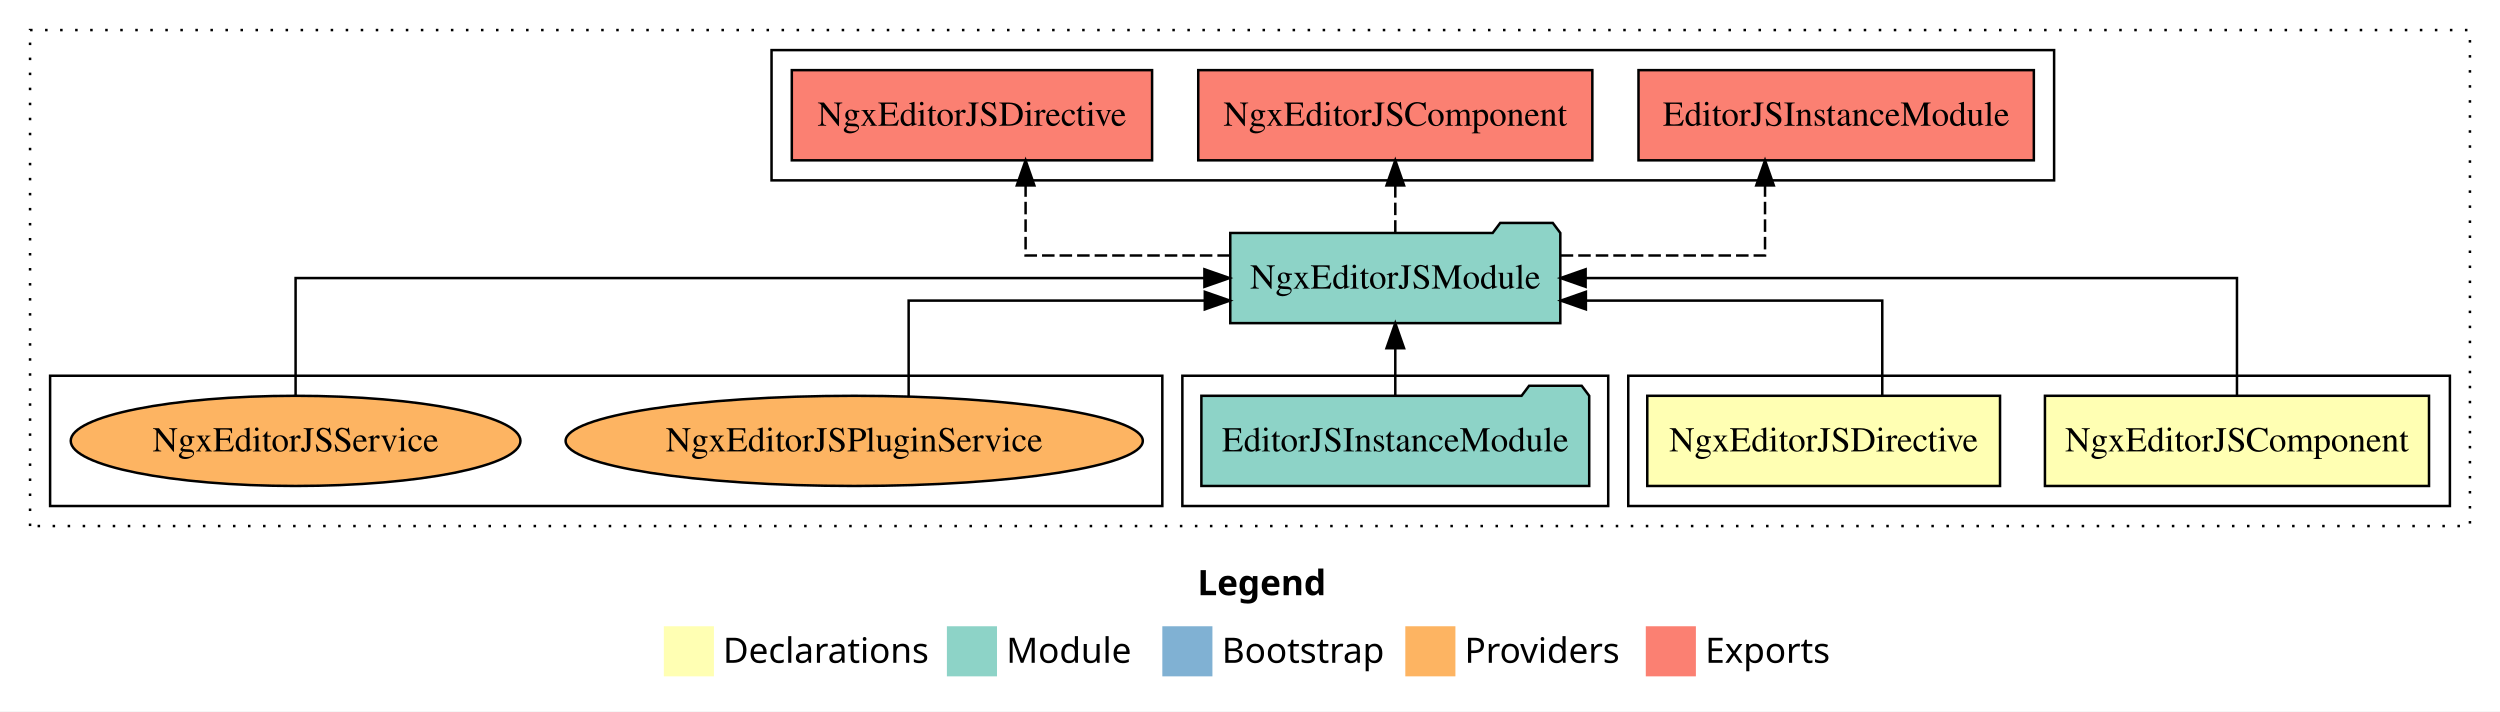
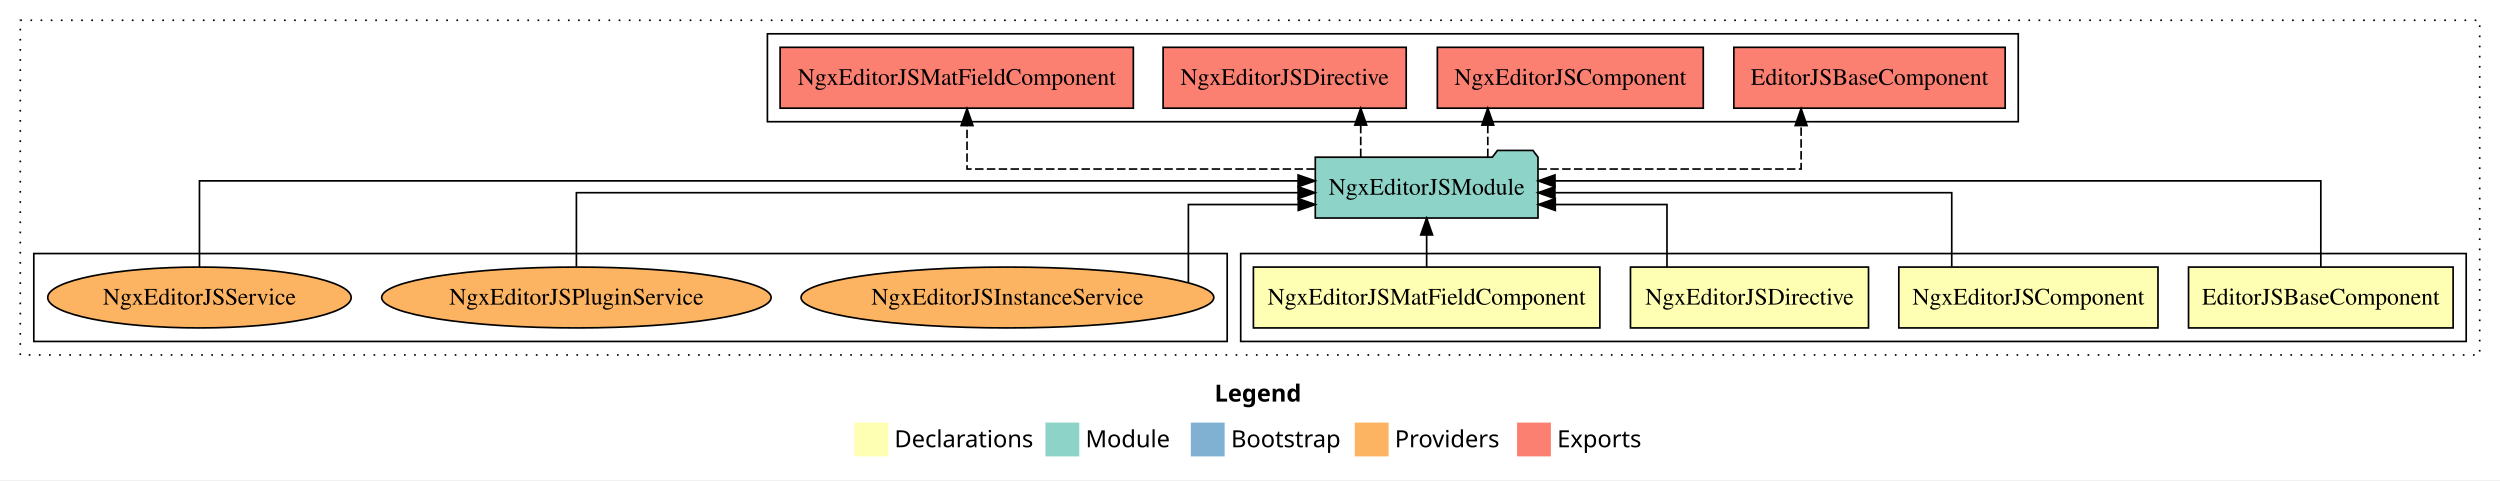
- <svg xmlns="http://www.w3.org/2000/svg" width="998pt" height="284pt" viewBox="0.00 0.00 998.00 284.00">
+ <svg xmlns="http://www.w3.org/2000/svg" width="1479pt" height="284pt" viewBox="0.00 0.00 1479.00 284.00">
  <g id="graph0" class="graph" transform="scale(1 1) rotate(0) translate(4 280)">
-     <polygon fill="#ffffff" stroke="transparent" points="-4,4 -4,-280 994,-280 994,4 -4,4" />
-     <text text-anchor="start" x="474.009" y="-42.4" font-family="sans-serif" font-weight="bold" font-size="14.00" fill="#000000">Legend</text>
-     <polygon fill="#ffffb3" stroke="transparent" points="261,-10 261,-30 281,-30 281,-10 261,-10" />
-     <text text-anchor="start" x="284.629" y="-15.4" font-family="sans-serif" font-size="14.00" fill="#000000">  Declarations</text>
-     <polygon fill="#8dd3c7" stroke="transparent" points="374,-10 374,-30 394,-30 394,-10 374,-10" />
-     <text text-anchor="start" x="397.725" y="-15.4" font-family="sans-serif" font-size="14.00" fill="#000000">  Module</text>
-     <polygon fill="#80b1d3" stroke="transparent" points="460,-10 460,-30 480,-30 480,-10 460,-10" />
-     <text text-anchor="start" x="483.781" y="-15.4" font-family="sans-serif" font-size="14.00" fill="#000000">  Bootstrap</text>
-     <polygon fill="#fdb462" stroke="transparent" points="557,-10 557,-30 577,-30 577,-10 557,-10" />
-     <text text-anchor="start" x="580.673" y="-15.4" font-family="sans-serif" font-size="14.00" fill="#000000">  Providers</text>
-     <polygon fill="#fb8072" stroke="transparent" points="653,-10 653,-30 673,-30 673,-10 653,-10" />
-     <text text-anchor="start" x="676.726" y="-15.4" font-family="sans-serif" font-size="14.00" fill="#000000">  Exports</text>
+     <polygon fill="#ffffff" stroke="transparent" points="-4,4 -4,-280 1475,-280 1475,4 -4,4" />
+     <text text-anchor="start" x="714.509" y="-42.4" font-family="sans-serif" font-weight="bold" font-size="14.00" fill="#000000">Legend</text>
+     <polygon fill="#ffffb3" stroke="transparent" points="501.5,-10 501.5,-30 521.5,-30 521.5,-10 501.5,-10" />
+     <text text-anchor="start" x="525.129" y="-15.4" font-family="sans-serif" font-size="14.00" fill="#000000">  Declarations</text>
+     <polygon fill="#8dd3c7" stroke="transparent" points="614.5,-10 614.5,-30 634.5,-30 634.5,-10 614.5,-10" />
+     <text text-anchor="start" x="638.225" y="-15.4" font-family="sans-serif" font-size="14.00" fill="#000000">  Module</text>
+     <polygon fill="#80b1d3" stroke="transparent" points="700.5,-10 700.5,-30 720.5,-30 720.5,-10 700.5,-10" />
+     <text text-anchor="start" x="724.281" y="-15.4" font-family="sans-serif" font-size="14.00" fill="#000000">  Bootstrap</text>
+     <polygon fill="#fdb462" stroke="transparent" points="797.5,-10 797.5,-30 817.5,-30 817.5,-10 797.5,-10" />
+     <text text-anchor="start" x="821.173" y="-15.4" font-family="sans-serif" font-size="14.00" fill="#000000">  Providers</text>
+     <polygon fill="#fb8072" stroke="transparent" points="893.5,-10 893.5,-30 913.5,-30 913.5,-10 893.5,-10" />
+     <text text-anchor="start" x="917.226" y="-15.4" font-family="sans-serif" font-size="14.00" fill="#000000">  Exports</text>
    <g id="clust1" class="cluster">
-       <polygon fill="none" stroke="#000000" stroke-dasharray="1,5" points="8,-70 8,-268 982,-268 982,-70 8,-70" />
+       <polygon fill="none" stroke="#000000" stroke-dasharray="1,5" points="8,-70 8,-268 1463,-268 1463,-70 8,-70" />
    </g>
    <g id="clust2" class="cluster">
-       <polygon fill="none" stroke="#000000" points="646,-78 646,-130 974,-130 974,-78 646,-78" />
-     </g>
-     <g id="clust5" class="cluster">
-       <polygon fill="none" stroke="#000000" points="468,-78 468,-130 638,-130 638,-78 468,-78" />
-     </g>
-     <g id="clust6" class="cluster">
-       <polygon fill="none" stroke="#000000" points="304,-208 304,-260 816,-260 816,-208 304,-208" />
+       <polygon fill="none" stroke="#000000" points="730,-78 730,-130 1455,-130 1455,-78 730,-78" />
    </g>
    <g id="clust8" class="cluster">
-       <polygon fill="none" stroke="#000000" points="16,-78 16,-130 460,-130 460,-78 16,-78" />
+       <polygon fill="none" stroke="#000000" points="450,-208 450,-260 1190,-260 1190,-208 450,-208" />
+     </g>
+     <g id="clust10" class="cluster">
+       <polygon fill="none" stroke="#000000" points="16,-78 16,-130 722,-130 722,-78 16,-78" />
    </g>
    <g id="node1" class="node">
-       <polygon fill="#ffffb3" stroke="#000000" points="965.661,-122 812.339,-122 812.339,-86 965.661,-86 965.661,-122" />
-       <text text-anchor="middle" x="889" y="-99.8" font-family="Times,serif" font-size="14.00" fill="#000000">NgxEditorJSComponent</text>
+       <polygon fill="#ffffb3" stroke="#000000" points="1447.265,-122 1290.735,-122 1290.735,-86 1447.265,-86 1447.265,-122" />
+       <text text-anchor="middle" x="1369" y="-99.8" font-family="Times,serif" font-size="14.00" fill="#000000">EditorJSBaseComponent</text>
+     </g>
+     <g id="node5" class="node">
+       <polygon fill="#8dd3c7" stroke="#000000" points="905.878,-187 902.878,-191 881.878,-191 878.878,-187 774.122,-187 774.122,-151 905.878,-151 905.878,-187" />
+       <text text-anchor="middle" x="840" y="-164.8" font-family="Times,serif" font-size="14.00" fill="#000000">NgxEditorJSModule</text>
+     </g>
+     <g id="edge1" class="edge">
+       <path fill="none" stroke="#000000" d="M1369,-122.129C1369,-142.572 1369,-173 1369,-173 1369,-173 915.929,-173 915.929,-173" />
+       <polygon fill="#000000" stroke="#000000" points="915.929,-169.5 905.929,-173 915.929,-176.5 915.929,-169.5" />
+     </g>
+     <g id="node2" class="node">
+       <polygon fill="#ffffb3" stroke="#000000" points="1272.661,-122 1119.339,-122 1119.339,-86 1272.661,-86 1272.661,-122" />
+       <text text-anchor="middle" x="1196" y="-99.8" font-family="Times,serif" font-size="14.00" fill="#000000">NgxEditorJSComponent</text>
+     </g>
+     <g id="edge2" class="edge">
+       <path fill="none" stroke="#000000" d="M1150.651,-122.267C1150.651,-140.555 1150.651,-166 1150.651,-166 1150.651,-166 915.881,-166 915.881,-166" />
+       <polygon fill="#000000" stroke="#000000" points="915.881,-162.5 905.881,-166 915.881,-169.5 915.881,-162.5" />
    </g>
    <g id="node3" class="node">
-       <polygon fill="#8dd3c7" stroke="#000000" points="618.878,-187 615.878,-191 594.878,-191 591.878,-187 487.122,-187 487.122,-151 618.878,-151 618.878,-187" />
-       <text text-anchor="middle" x="553" y="-164.8" font-family="Times,serif" font-size="14.00" fill="#000000">NgxEditorJSModule</text>
+       <polygon fill="#ffffb3" stroke="#000000" points="1101.412,-122 960.588,-122 960.588,-86 1101.412,-86 1101.412,-122" />
+       <text text-anchor="middle" x="1031" y="-99.8" font-family="Times,serif" font-size="14.00" fill="#000000">NgxEditorJSDirective</text>
    </g>
-     <g id="edge1" class="edge">
-       <path fill="none" stroke="#000000" d="M889,-122.106C889,-141.339 889,-169 889,-169 889,-169 628.982,-169 628.982,-169" />
-       <polygon fill="#000000" stroke="#000000" points="628.982,-165.5 618.982,-169 628.982,-172.5 628.982,-165.5" />
+     <g id="edge3" class="edge">
+       <path fill="none" stroke="#000000" d="M982.187,-122.009C982.187,-138.049 982.187,-159 982.187,-159 982.187,-159 916.099,-159 916.099,-159" />
+       <polygon fill="#000000" stroke="#000000" points="916.099,-155.5 906.099,-159 916.099,-162.5 916.099,-155.5" />
    </g>
-     <g id="node2" class="node">
-       <polygon fill="#ffffb3" stroke="#000000" points="794.412,-122 653.588,-122 653.588,-86 794.412,-86 794.412,-122" />
-       <text text-anchor="middle" x="724" y="-99.8" font-family="Times,serif" font-size="14.00" fill="#000000">NgxEditorJSDirective</text>
-     </g>
-     <g id="edge2" class="edge">
-       <path fill="none" stroke="#000000" d="M747.402,-122.027C747.402,-138.398 747.402,-160 747.402,-160 747.402,-160 629.087,-160 629.087,-160" />
-       <polygon fill="#000000" stroke="#000000" points="629.087,-156.5 619.087,-160 629.087,-163.5 629.087,-156.5" />
-     </g>
-     <g id="node5" class="node">
-       <polygon fill="#fb8072" stroke="#000000" points="807.911,-252 650.089,-252 650.089,-216 807.911,-216 807.911,-252" />
-       <text text-anchor="middle" x="729" y="-229.8" font-family="Times,serif" font-size="14.00" fill="#000000">EditorJSInstanceModule </text>
+     <g id="node4" class="node">
+       <polygon fill="#ffffb3" stroke="#000000" points="942.489,-122 737.511,-122 737.511,-86 942.489,-86 942.489,-122" />
+       <text text-anchor="middle" x="840" y="-99.8" font-family="Times,serif" font-size="14.00" fill="#000000">NgxEditorJSMatFieldComponent</text>
    </g>
    <g id="edge4" class="edge">
-       <path fill="none" stroke="#000000" stroke-dasharray="5,2" d="M619.028,-178C658.327,-178 700.598,-178 700.598,-178 700.598,-178 700.598,-205.973 700.598,-205.973" />
-       <polygon fill="#000000" stroke="#000000" points="697.098,-205.973 700.598,-215.973 704.098,-205.973 697.098,-205.973" />
+       <path fill="none" stroke="#000000" d="M840,-122.106C840,-122.106 840,-140.991 840,-140.991" />
+       <polygon fill="#000000" stroke="#000000" points="836.5,-140.991 840,-150.991 843.5,-140.991 836.5,-140.991" />
    </g>
    <g id="node6" class="node">
-       <polygon fill="#fb8072" stroke="#000000" points="631.661,-252 474.339,-252 474.339,-216 631.661,-216 631.661,-252" />
-       <text text-anchor="middle" x="553" y="-229.8" font-family="Times,serif" font-size="14.00" fill="#000000">NgxEditorJSComponent </text>
+       <polygon fill="#fb8072" stroke="#000000" points="1182.265,-252 1021.735,-252 1021.735,-216 1182.265,-216 1182.265,-252" />
+       <text text-anchor="middle" x="1102" y="-229.8" font-family="Times,serif" font-size="14.00" fill="#000000">EditorJSBaseComponent </text>
    </g>
    <g id="edge5" class="edge">
-       <path fill="none" stroke="#000000" stroke-dasharray="5,2" d="M553,-187.106C553,-187.106 553,-205.991 553,-205.991" />
-       <polygon fill="#000000" stroke="#000000" points="549.5,-205.991 553,-215.991 556.5,-205.991 549.5,-205.991" />
+       <path fill="none" stroke="#000000" stroke-dasharray="5,2" d="M906.168,-180C971.448,-180 1061.537,-180 1061.537,-180 1061.537,-180 1061.537,-205.718 1061.537,-205.718" />
+       <polygon fill="#000000" stroke="#000000" points="1058.037,-205.718 1061.537,-215.718 1065.037,-205.718 1058.037,-205.718" />
    </g>
    <g id="node7" class="node">
-       <polygon fill="#fb8072" stroke="#000000" points="455.911,-252 312.089,-252 312.089,-216 455.911,-216 455.911,-252" />
-       <text text-anchor="middle" x="384" y="-229.8" font-family="Times,serif" font-size="14.00" fill="#000000">NgxEditorJSDirective </text>
+       <polygon fill="#fb8072" stroke="#000000" points="1003.661,-252 846.339,-252 846.339,-216 1003.661,-216 1003.661,-252" />
+       <text text-anchor="middle" x="925" y="-229.8" font-family="Times,serif" font-size="14.00" fill="#000000">NgxEditorJSComponent </text>
    </g>
    <g id="edge6" class="edge">
-       <path fill="none" stroke="#000000" stroke-dasharray="5,2" d="M486.978,-178C447.684,-178 405.417,-178 405.417,-178 405.417,-178 405.417,-205.973 405.417,-205.973" />
-       <polygon fill="#000000" stroke="#000000" points="401.917,-205.973 405.417,-215.973 408.917,-205.973 401.917,-205.973" />
-     </g>
-     <g id="node4" class="node">
-       <polygon fill="#8dd3c7" stroke="#000000" points="630.412,-122 627.412,-126 606.412,-126 603.412,-122 475.589,-122 475.589,-86 630.412,-86 630.412,-122" />
-       <text text-anchor="middle" x="553" y="-99.8" font-family="Times,serif" font-size="14.00" fill="#000000">EditorJSInstanceModule</text>
-     </g>
-     <g id="edge3" class="edge">
-       <path fill="none" stroke="#000000" d="M553,-122.106C553,-122.106 553,-140.991 553,-140.991" />
-       <polygon fill="#000000" stroke="#000000" points="549.5,-140.991 553,-150.991 556.5,-140.991 549.5,-140.991" />
+       <path fill="none" stroke="#000000" stroke-dasharray="5,2" d="M876.179,-187.106C876.179,-187.106 876.179,-205.991 876.179,-205.991" />
+       <polygon fill="#000000" stroke="#000000" points="872.679,-205.991 876.179,-215.991 879.679,-205.991 872.679,-205.991" />
    </g>
    <g id="node8" class="node">
+       <polygon fill="#fb8072" stroke="#000000" points="827.911,-252 684.089,-252 684.089,-216 827.911,-216 827.911,-252" />
+       <text text-anchor="middle" x="756" y="-229.8" font-family="Times,serif" font-size="14.00" fill="#000000">NgxEditorJSDirective </text>
+     </g>
+     <g id="edge7" class="edge">
+       <path fill="none" stroke="#000000" stroke-dasharray="5,2" d="M801.008,-187.106C801.008,-187.106 801.008,-205.991 801.008,-205.991" />
+       <polygon fill="#000000" stroke="#000000" points="797.508,-205.991 801.008,-215.991 804.508,-205.991 797.508,-205.991" />
+     </g>
+     <g id="node9" class="node">
+       <polygon fill="#fb8072" stroke="#000000" points="666.489,-252 457.511,-252 457.511,-216 666.489,-216 666.489,-252" />
+       <text text-anchor="middle" x="562" y="-229.8" font-family="Times,serif" font-size="14.00" fill="#000000">NgxEditorJSMatFieldComponent </text>
+     </g>
+     <g id="edge8" class="edge">
+       <path fill="none" stroke="#000000" stroke-dasharray="5,2" d="M773.832,-180C693.348,-180 568.095,-180 568.095,-180 568.095,-180 568.095,-205.718 568.095,-205.718" />
+       <polygon fill="#000000" stroke="#000000" points="564.595,-205.718 568.095,-215.718 571.595,-205.718 564.595,-205.718" />
+     </g>
+     <g id="node10" class="node">
+       <ellipse fill="#fdb462" stroke="#000000" cx="592" cy="-104" rx="122.107" ry="18" />
+       <text text-anchor="middle" x="592" y="-99.8" font-family="Times,serif" font-size="14.00" fill="#000000">NgxEditorJSInstanceService</text>
+     </g>
+     <g id="edge9" class="edge">
+       <path fill="none" stroke="#000000" d="M699.049,-113.082C699.049,-128.704 699.049,-159 699.049,-159 699.049,-159 764.064,-159 764.064,-159" />
+       <polygon fill="#000000" stroke="#000000" points="764.064,-162.5 774.064,-159 764.064,-155.5 764.064,-162.5" />
+     </g>
+     <g id="node11" class="node">
      <ellipse fill="#fdb462" stroke="#000000" cx="337" cy="-104" rx="115.207" ry="18" />
      <text text-anchor="middle" x="337" y="-99.8" font-family="Times,serif" font-size="14.00" fill="#000000">NgxEditorJSPluginService</text>
    </g>
-     <g id="edge7" class="edge">
-       <path fill="none" stroke="#000000" d="M358.731,-121.719C358.731,-138.125 358.731,-160 358.731,-160 358.731,-160 476.958,-160 476.958,-160" />
-       <polygon fill="#000000" stroke="#000000" points="476.958,-163.5 486.958,-160 476.958,-156.5 476.958,-163.5" />
+     <g id="edge10" class="edge">
+       <path fill="none" stroke="#000000" d="M337,-122.267C337,-140.555 337,-166 337,-166 337,-166 763.983,-166 763.983,-166" />
+       <polygon fill="#000000" stroke="#000000" points="763.983,-169.5 773.983,-166 763.983,-162.5 763.983,-169.5" />
    </g>
-     <g id="node9" class="node">
+     <g id="node12" class="node">
      <ellipse fill="#fdb462" stroke="#000000" cx="114" cy="-104" rx="89.765" ry="18" />
      <text text-anchor="middle" x="114" y="-99.8" font-family="Times,serif" font-size="14.00" fill="#000000">NgxEditorJSService</text>
    </g>
-     <g id="edge8" class="edge">
-       <path fill="none" stroke="#000000" d="M114,-122.106C114,-141.339 114,-169 114,-169 114,-169 476.802,-169 476.802,-169" />
-       <polygon fill="#000000" stroke="#000000" points="476.802,-172.5 486.802,-169 476.802,-165.5 476.802,-172.5" />
+     <g id="edge11" class="edge">
+       <path fill="none" stroke="#000000" d="M114,-122.129C114,-142.572 114,-173 114,-173 114,-173 763.97,-173 763.97,-173" />
+       <polygon fill="#000000" stroke="#000000" points="763.97,-176.5 773.97,-173 763.97,-169.5 763.97,-176.5" />
    </g>
  </g>
</svg>
